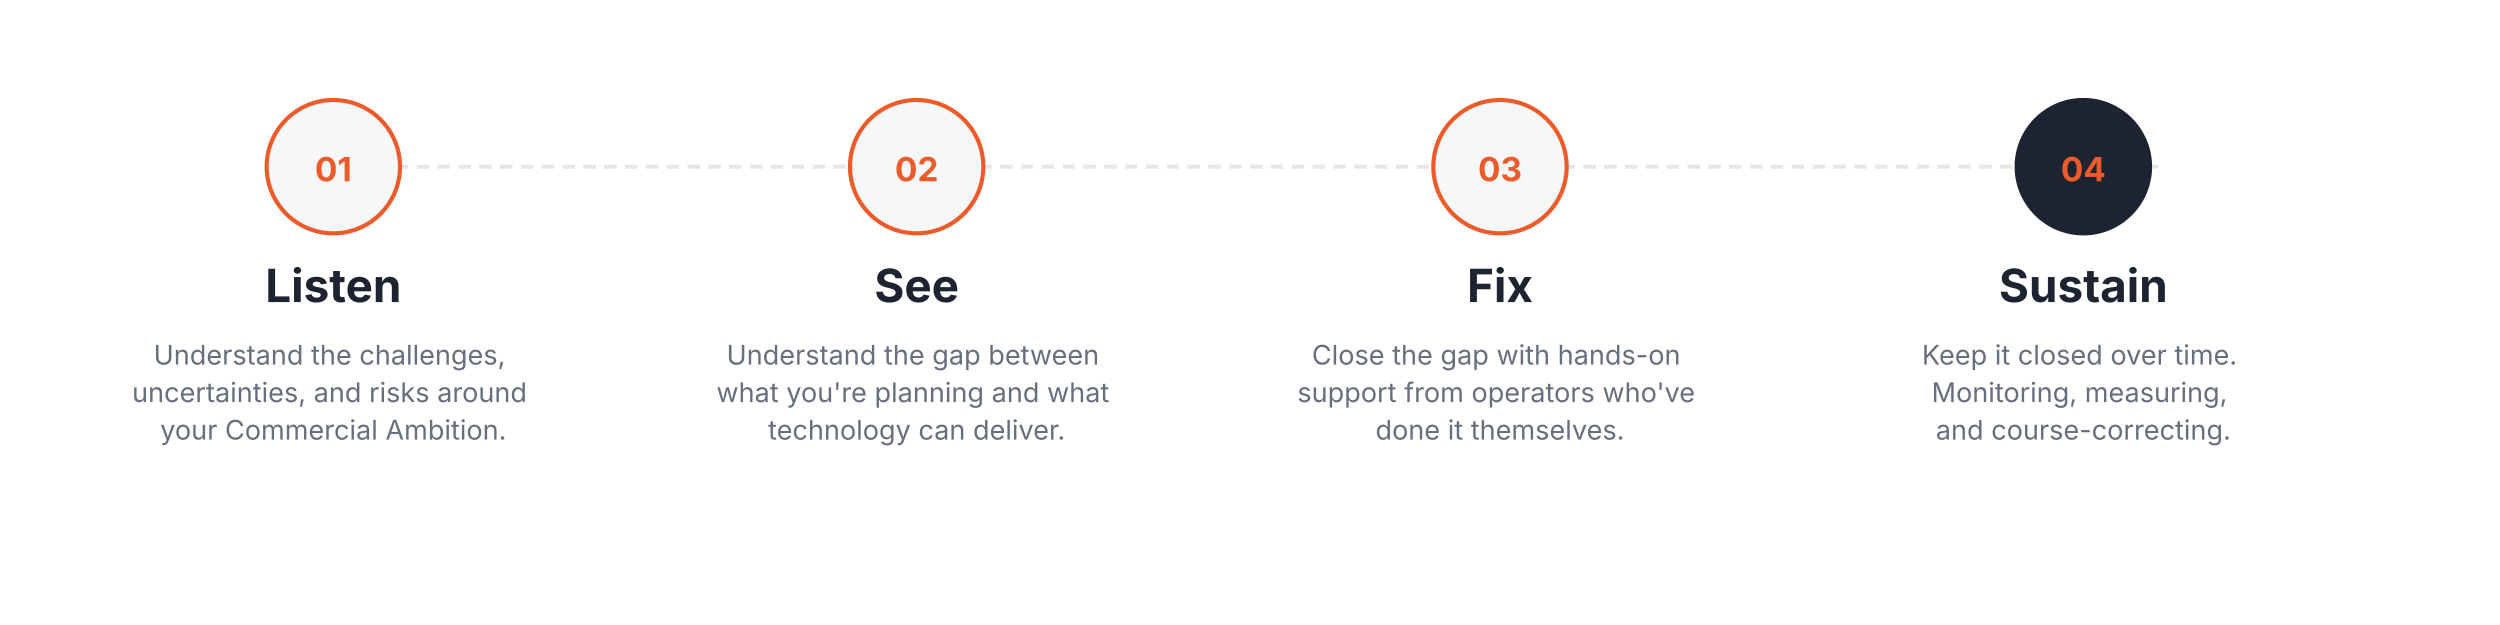
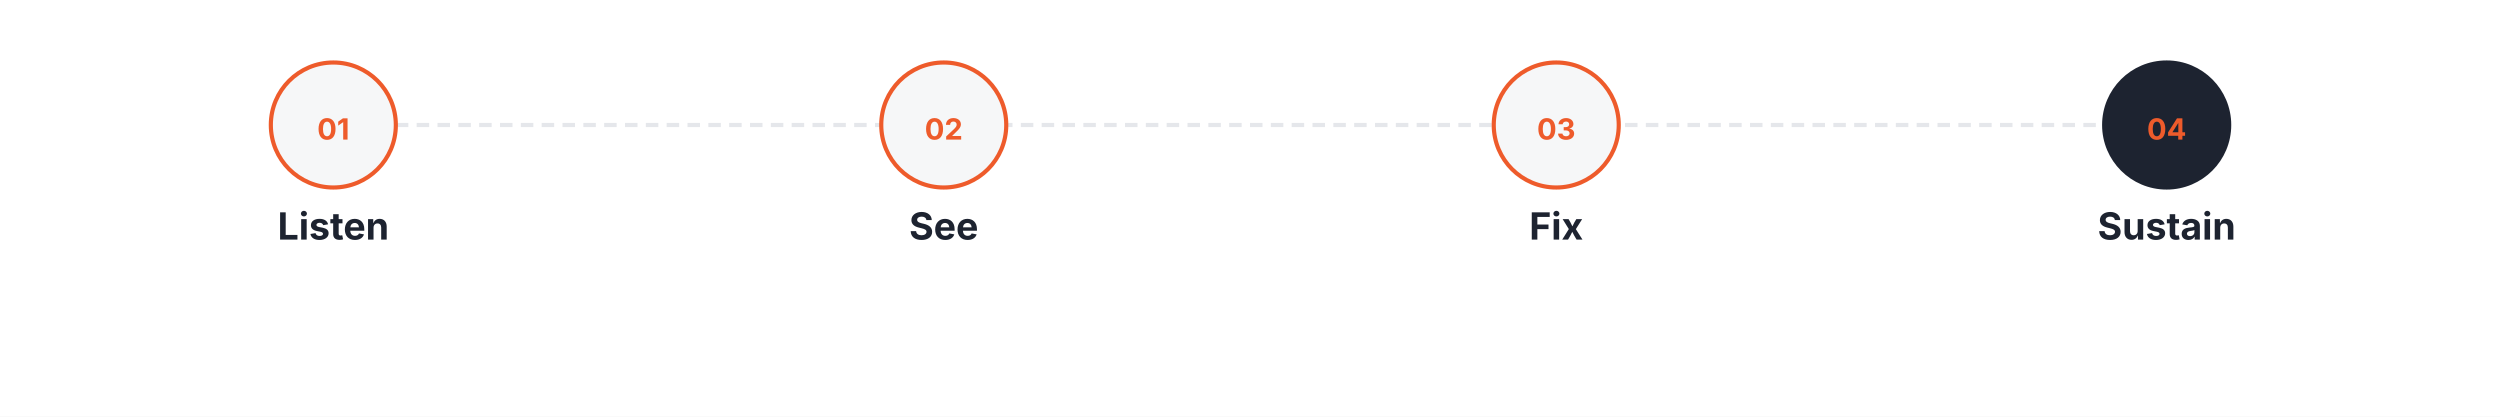
- <svg xmlns="http://www.w3.org/2000/svg" viewBox="0 0 1200 300" font-family="Inter, sans-serif">
-   <rect width="1200" height="300" fill="#FFFFFF" />
-   <line x1="160" y1="80" x2="1040" y2="80" stroke="#E5E7EB" stroke-width="2" stroke-dasharray="6,4" />
-   <g transform="translate(60, 30)">
-     <circle cx="100" cy="50" r="32" fill="#F6F7F8" stroke="#EE5B2B" stroke-width="2" />
-     <text x="100" y="57" text-anchor="middle" fill="#EE5B2B" font-size="16" font-weight="700">01</text>
-     <text x="100" y="115" text-anchor="middle" fill="#1D2330" font-size="22" font-weight="700">Listen</text>
-     <text x="100" y="145" text-anchor="middle" fill="#676F7E" font-size="13" width="180">
-       <tspan x="100" dy="0">Understand the challenges,</tspan>
-       <tspan x="100" dy="18">uncertainties, and risks around</tspan>
-       <tspan x="100" dy="18">your Commercial Ambition.</tspan>
-     </text>
-   </g>
-   <g transform="translate(340, 30)">
-     <circle cx="100" cy="50" r="32" fill="#F6F7F8" stroke="#EE5B2B" stroke-width="2" />
-     <text x="100" y="57" text-anchor="middle" fill="#EE5B2B" font-size="16" font-weight="700">02</text>
-     <text x="100" y="115" text-anchor="middle" fill="#1D2330" font-size="22" font-weight="700">See</text>
-     <text x="100" y="145" text-anchor="middle" fill="#676F7E" font-size="13">
-       <tspan x="100" dy="0">Understand the gap between</tspan>
-       <tspan x="100" dy="18">what you're planning and what</tspan>
-       <tspan x="100" dy="18">technology can deliver.</tspan>
-     </text>
-   </g>
-   <g transform="translate(620, 30)">
-     <circle cx="100" cy="50" r="32" fill="#F6F7F8" stroke="#EE5B2B" stroke-width="2" />
-     <text x="100" y="57" text-anchor="middle" fill="#EE5B2B" font-size="16" font-weight="700">03</text>
-     <text x="100" y="115" text-anchor="middle" fill="#1D2330" font-size="22" font-weight="700">Fix</text>
-     <text x="100" y="145" text-anchor="middle" fill="#676F7E" font-size="13">
-       <tspan x="100" dy="0">Close the gap with hands-on</tspan>
-       <tspan x="100" dy="18">support from operators who've</tspan>
-       <tspan x="100" dy="18">done it themselves.</tspan>
-     </text>
-   </g>
-   <g transform="translate(900, 30)">
-     <circle cx="100" cy="50" r="32" fill="#1D2330" stroke="#1D2330" stroke-width="2" />
-     <text x="100" y="57" text-anchor="middle" fill="#EE5B2B" font-size="16" font-weight="700">04</text>
-     <text x="100" y="115" text-anchor="middle" fill="#1D2330" font-size="22" font-weight="700">Sustain</text>
-     <text x="100" y="145" text-anchor="middle" fill="#676F7E" font-size="13">
-       <tspan x="100" dy="0">Keep it closed over time.</tspan>
-       <tspan x="100" dy="18">Monitoring, measuring,</tspan>
-       <tspan x="100" dy="18">and course-correcting.</tspan>
-     </text>
-   </g>
+ <svg xmlns="http://www.w3.org/2000/svg" viewBox="0 0 1200 200" font-family="Inter, sans-serif">
+   <rect width="1200" height="200" fill="#FFFFFF" />
+   <line x1="160" y1="60" x2="1040" y2="60" stroke="#E5E7EB" stroke-width="2" stroke-dasharray="6,4" />
+   <circle cx="160" cy="60" r="30" fill="#F6F7F8" stroke="#EE5B2B" stroke-width="2" />
+   <text x="160" y="67" text-anchor="middle" fill="#EE5B2B" font-size="14" font-weight="700">01</text>
+   <text x="160" y="115" text-anchor="middle" fill="#1D2330" font-size="18" font-weight="700">Listen</text>
+   <circle cx="453" cy="60" r="30" fill="#F6F7F8" stroke="#EE5B2B" stroke-width="2" />
+   <text x="453" y="67" text-anchor="middle" fill="#EE5B2B" font-size="14" font-weight="700">02</text>
+   <text x="453" y="115" text-anchor="middle" fill="#1D2330" font-size="18" font-weight="700">See</text>
+   <circle cx="747" cy="60" r="30" fill="#F6F7F8" stroke="#EE5B2B" stroke-width="2" />
+   <text x="747" y="67" text-anchor="middle" fill="#EE5B2B" font-size="14" font-weight="700">03</text>
+   <text x="747" y="115" text-anchor="middle" fill="#1D2330" font-size="18" font-weight="700">Fix</text>
+   <circle cx="1040" cy="60" r="30" fill="#1D2330" stroke="#1D2330" stroke-width="2" />
+   <text x="1040" y="67" text-anchor="middle" fill="#EE5B2B" font-size="14" font-weight="700">04</text>
+   <text x="1040" y="115" text-anchor="middle" fill="#1D2330" font-size="18" font-weight="700">Sustain</text>
</svg>
